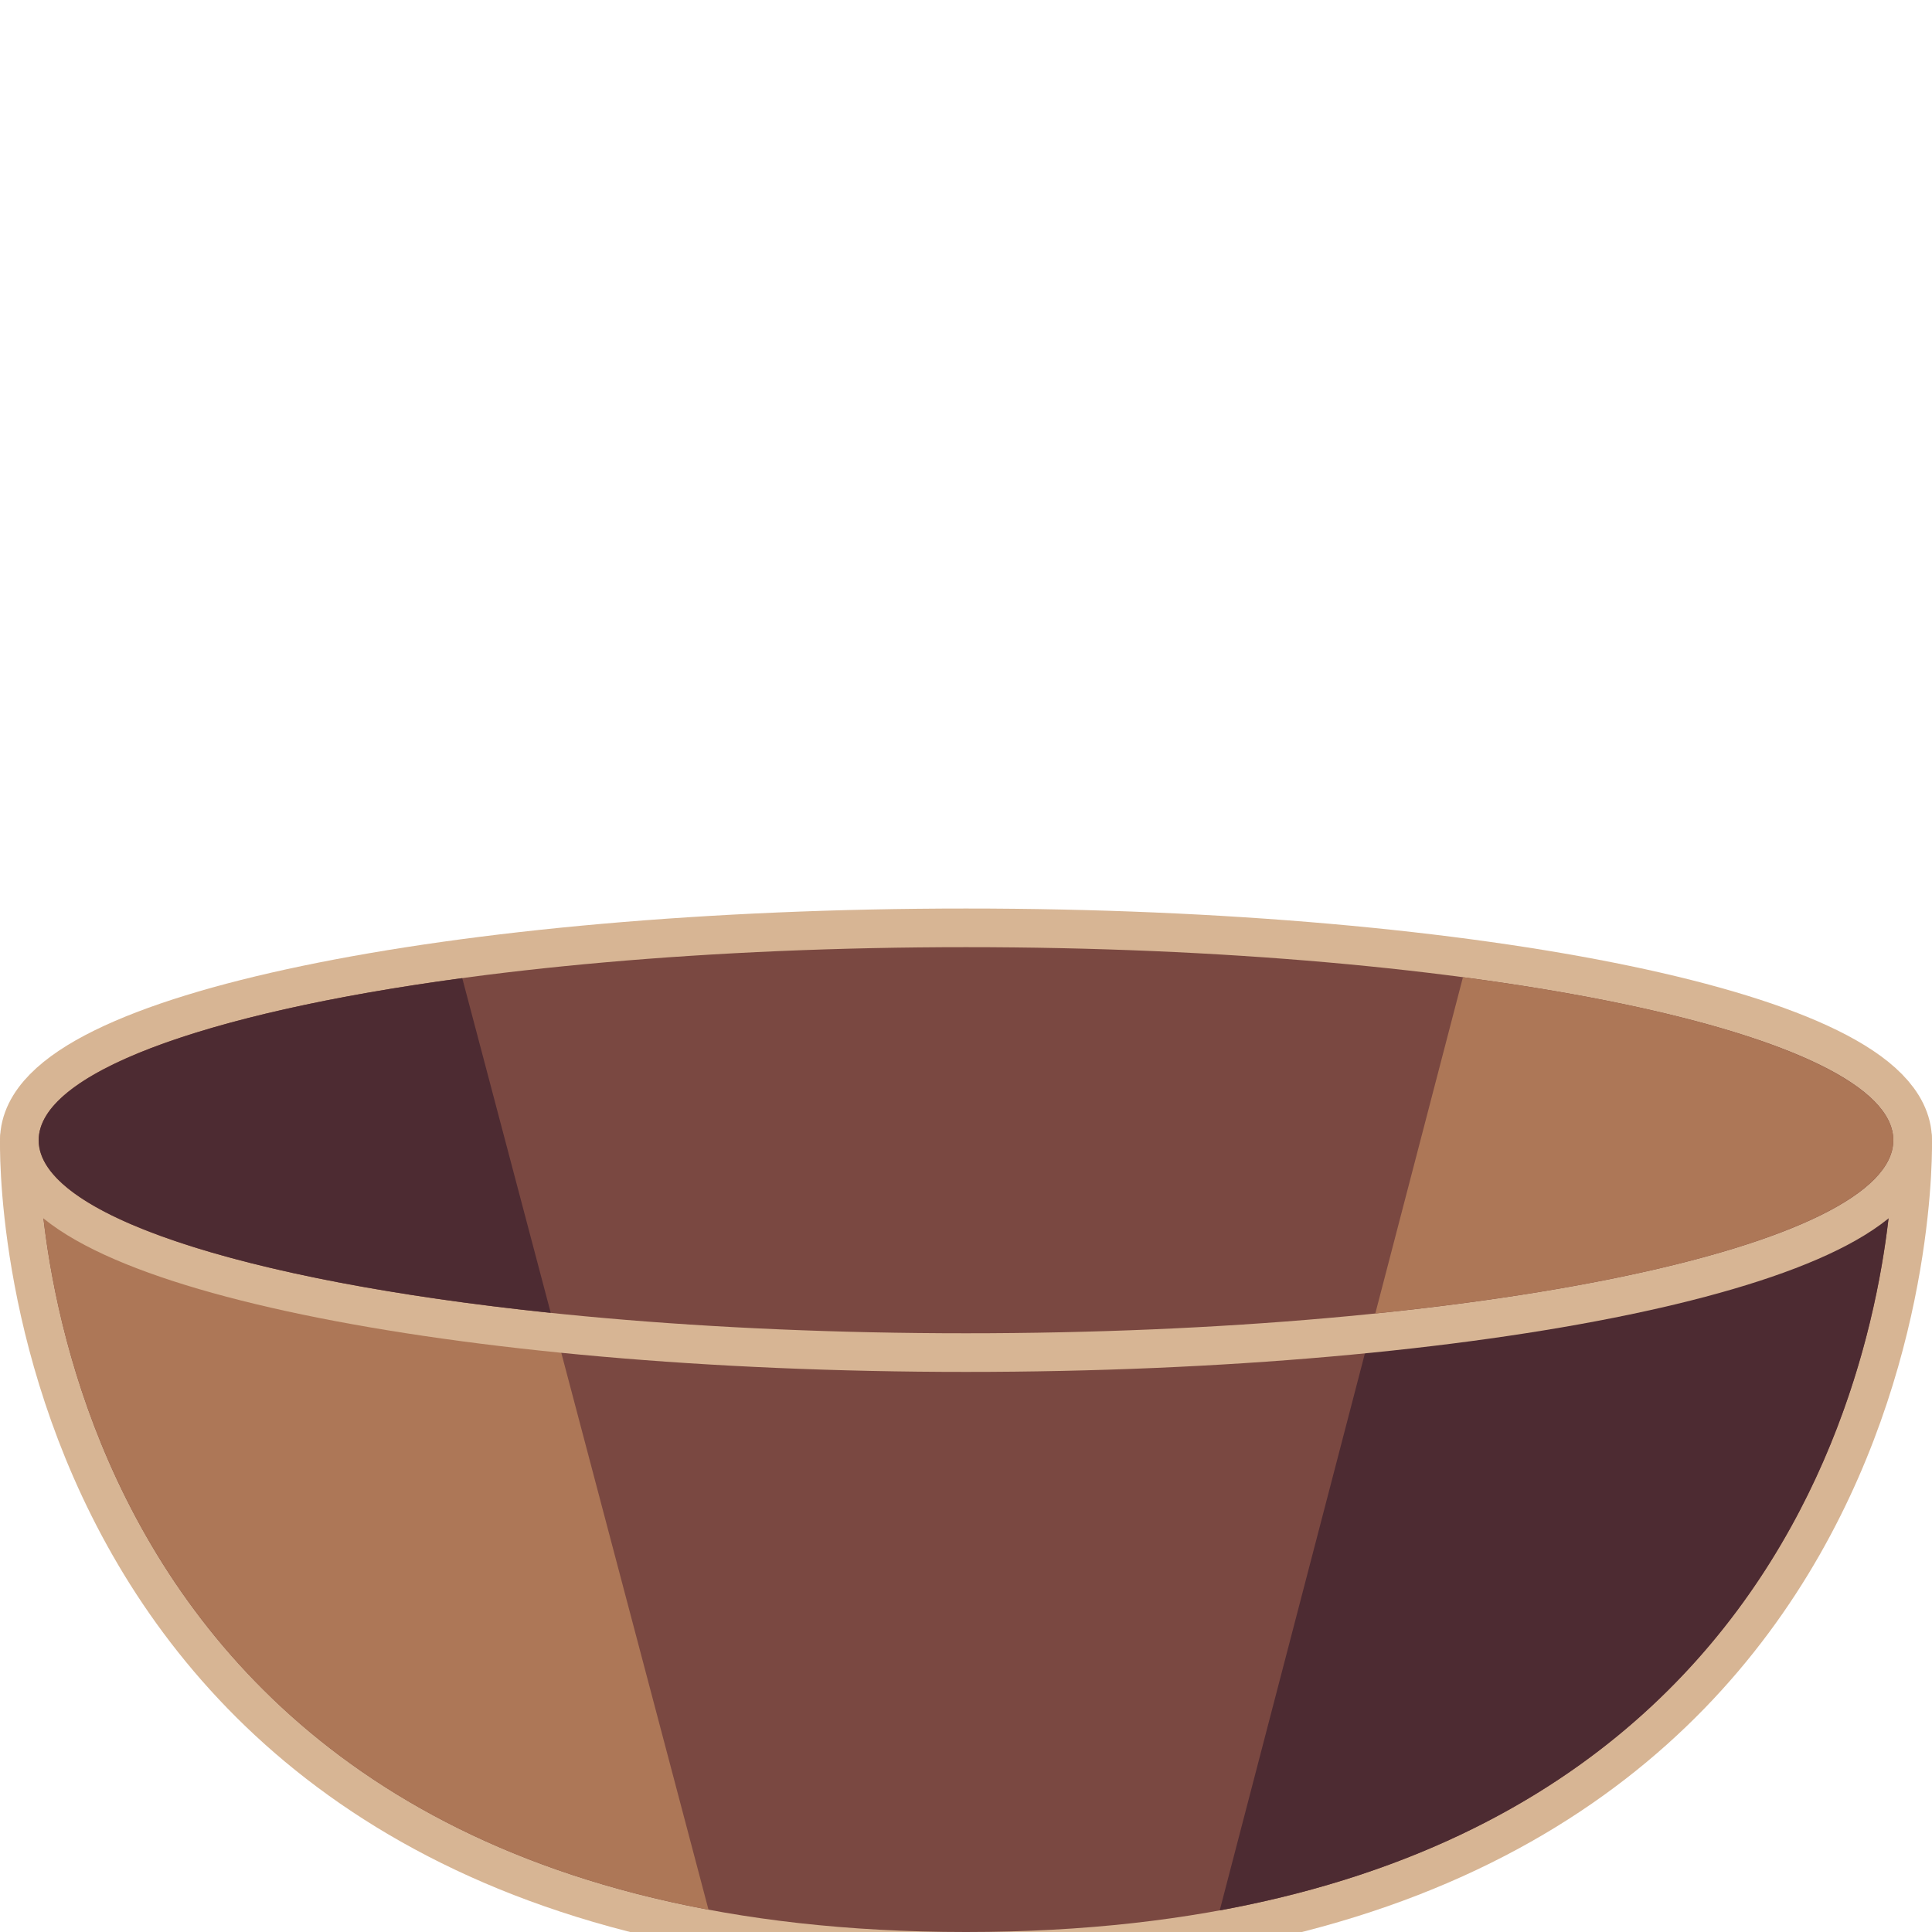
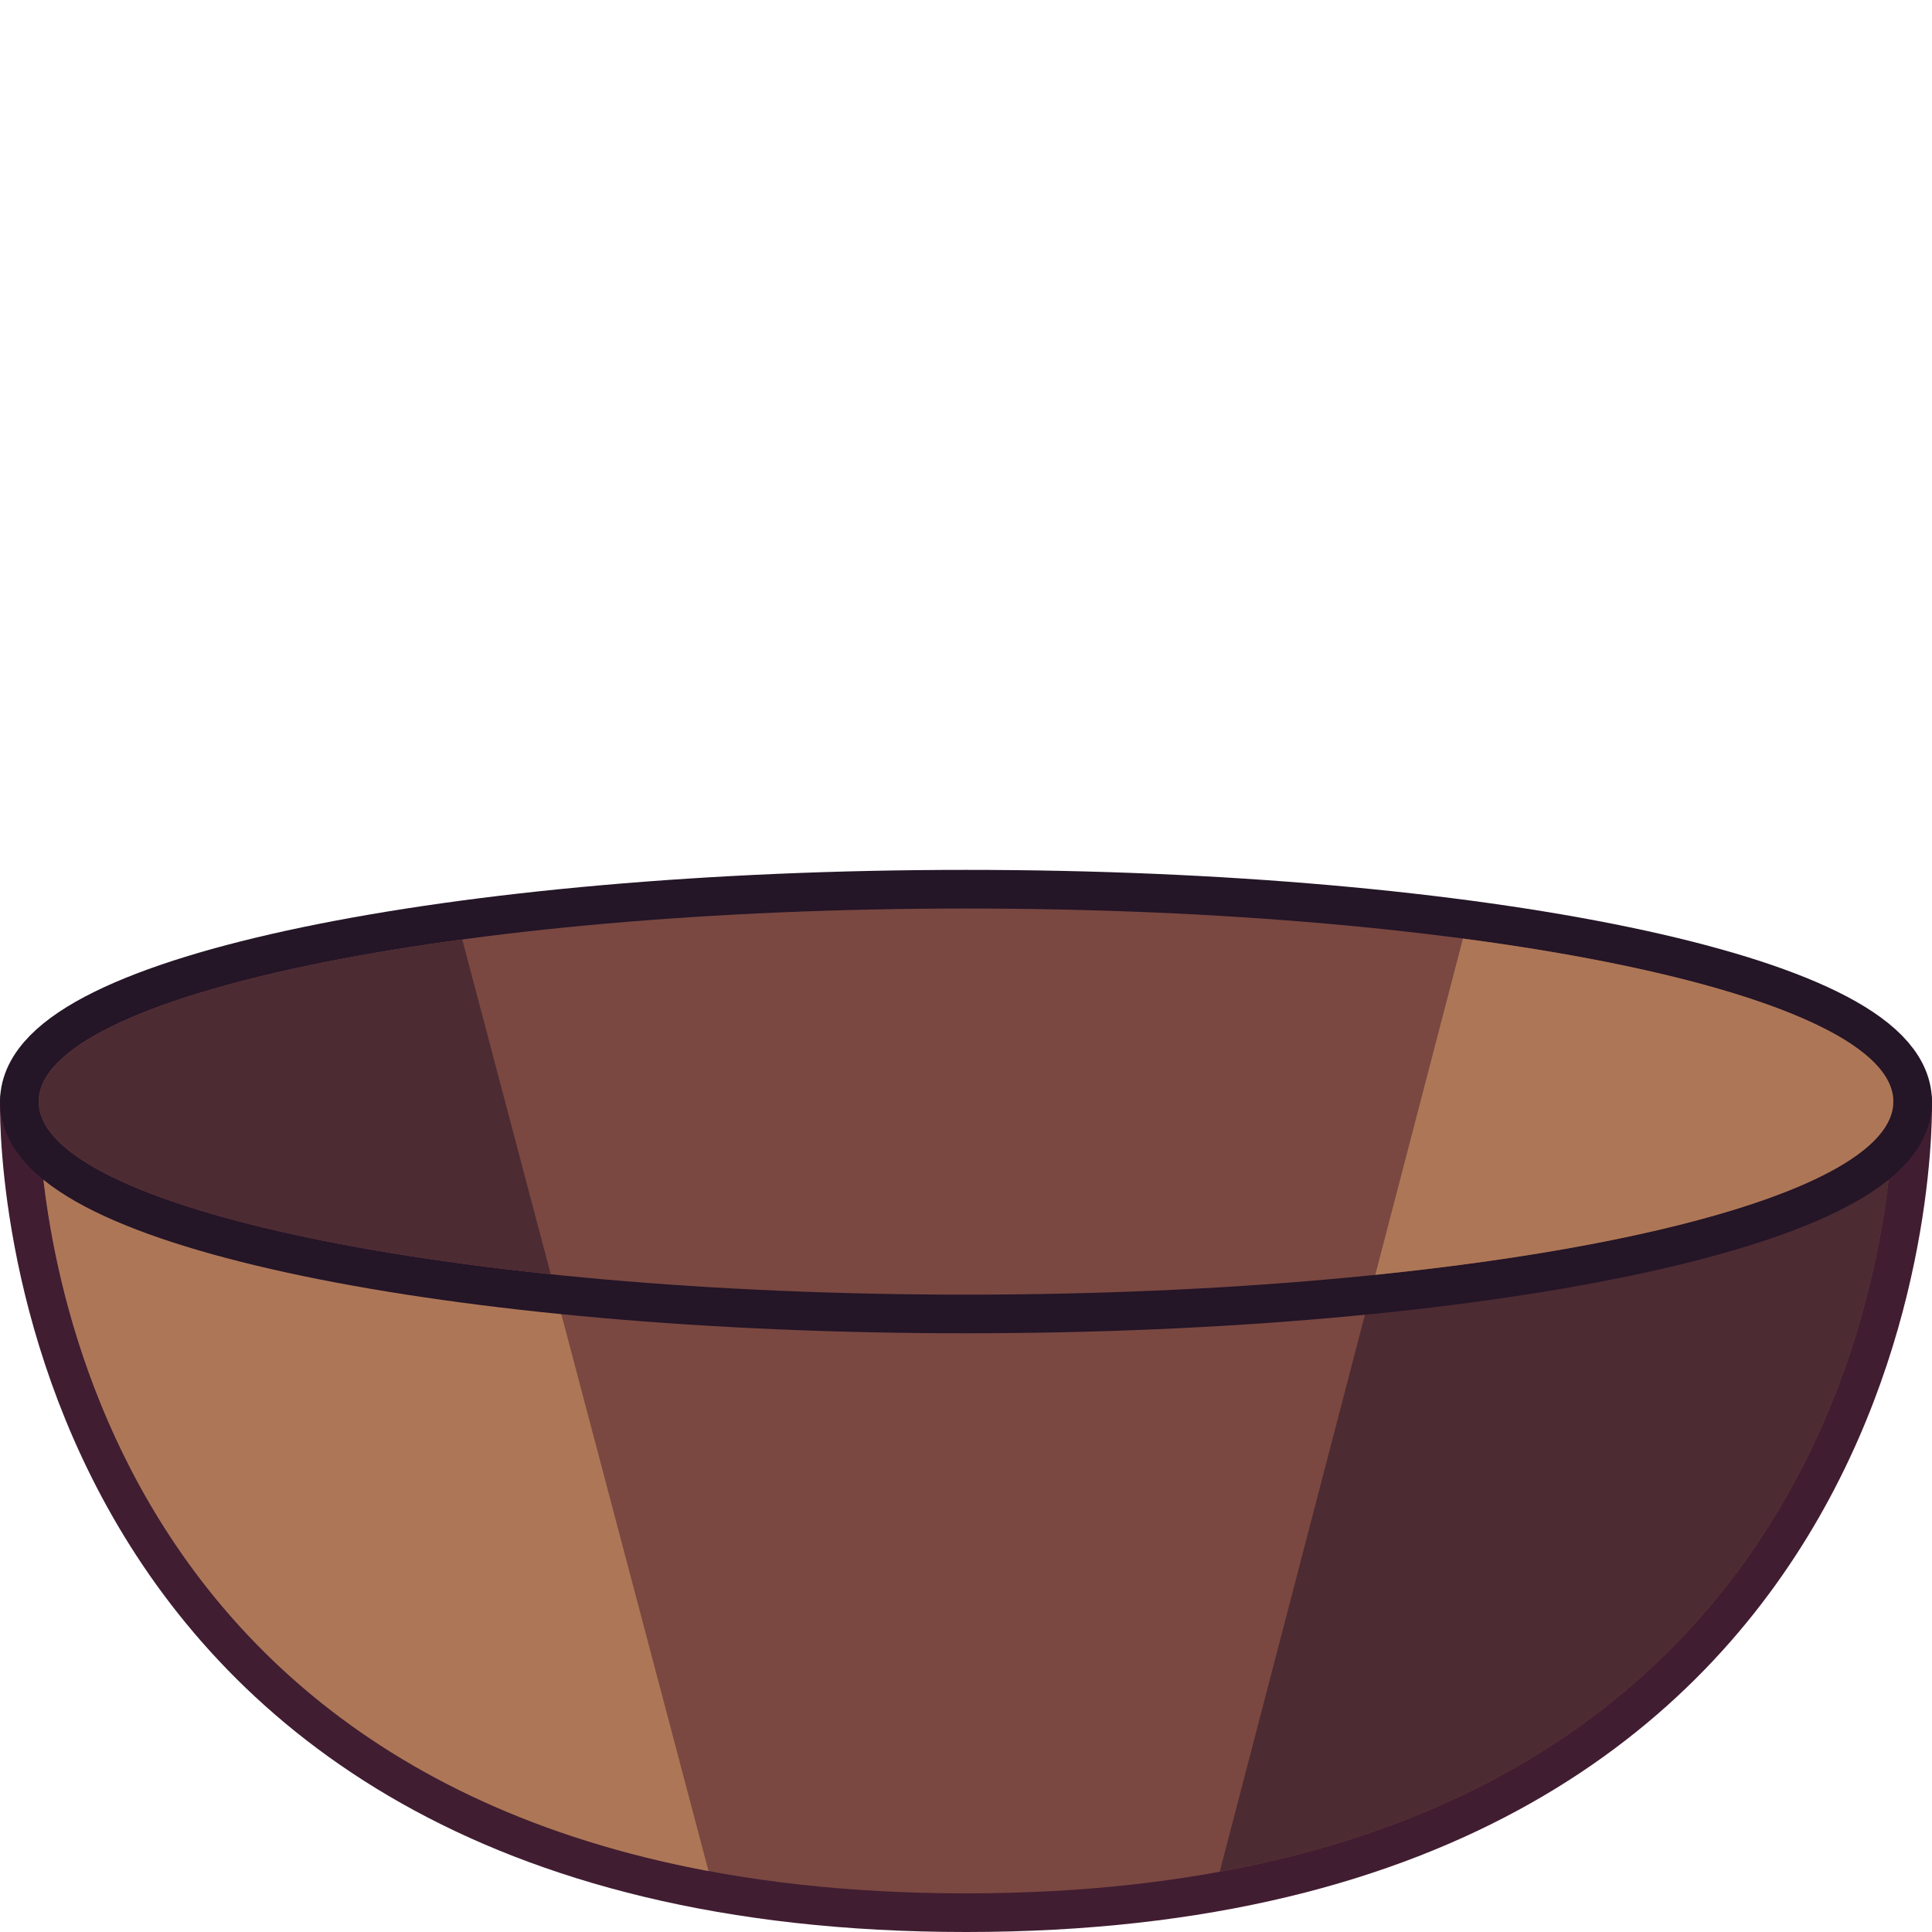
<svg xmlns="http://www.w3.org/2000/svg" width="400" height="400" viewBox="0 0 400 400" version="1.1" id="svg1">
  <defs id="defs1" />
  <g id="layer1">
-     <path style="fill:#7a4841;stroke:#d7b594;stroke-width:16;stroke-linecap:round;stroke-linejoin:round;stroke-dasharray:none;paint-order:markers stroke fill" d="M 8.009,236.07 C 8.009,236.07 3.359,400 200,400 396.641,400 391.991,236.07 391.991,236.07 H 8.009" id="path2" />
-     <path id="path6" style="fill:#ad7757;stroke:none;stroke-width:16;stroke-linecap:round;stroke-linejoin:round;stroke-dasharray:none;paint-order:markers stroke fill" d="M 8.01 236.07 C 8.01 236.07 4.245 368.761 146.689 395.383 L 104.576 236.07 L 8.01 236.07 z " />
-     <path id="path7" style="fill:#4d2b32;stroke:none;stroke-width:16;stroke-linecap:round;stroke-linejoin:round;stroke-dasharray:none;paint-order:markers stroke fill" d="M 294.094 236.07 L 252.529 395.527 C 395.769 369.245 391.99 236.07 391.99 236.07 L 294.094 236.07 z " />
-     <ellipse style="fill:#7a4841;stroke:#d7b594;stroke-width:16;stroke-linecap:round;stroke-linejoin:round;stroke-dasharray:none;paint-order:markers stroke fill" id="path1" cx="200" cy="236.07" rx="191.991" ry="39.97" />
-     <path id="path4" style="fill:#4d2b32;stroke:none;stroke-width:16;stroke-linecap:round;stroke-linejoin:round;stroke-dasharray:none;paint-order:markers stroke fill" d="M 95.705 202.512 A 191.991 39.97 0 0 0 8.01 236.07 A 191.991 39.97 0 0 0 114.023 271.809 L 95.705 202.512 z " />
-     <path id="path5" style="fill:#ad7757;stroke:none;stroke-width:16;stroke-linecap:round;stroke-linejoin:round;stroke-dasharray:none;paint-order:markers stroke fill" d="M 302.889 202.324 L 284.744 271.936 A 191.991 39.97 0 0 0 391.99 236.07 A 191.991 39.97 0 0 0 302.889 202.324 z " />
+     <path style="fill:#7a4841;stroke:#411d31;stroke-width:16;stroke-linecap:round;stroke-linejoin:round;stroke-dasharray:none;paint-order:markers stroke fill" d="M 8.009,228.07 C 8.009,228.07 3.359,392 200,392 396.641,392 391.991,228.07 391.991,228.07 H 8.009" id="path2" />
+     <path id="path6" style="fill:#ad7757;stroke:none;stroke-width:16;stroke-linecap:round;stroke-linejoin:round;stroke-dasharray:none;paint-order:markers stroke fill" d="m 8.01,228.07 c 0,0 -3.765,132.69 138.68,159.312 l -42.113,-159.312 z" />
+     <path id="path7" style="fill:#4d2b32;stroke:none;stroke-width:16;stroke-linecap:round;stroke-linejoin:round;stroke-dasharray:none;paint-order:markers stroke fill" d="M 294.094,228.07 252.529,387.527 C 395.769,361.245 391.99,228.07 391.99,228.07 Z" />
+     <ellipse style="fill:#7a4841;stroke:#241527;stroke-width:16;stroke-linecap:round;stroke-linejoin:round;stroke-dasharray:none;paint-order:markers stroke fill" id="path1" cx="200" cy="228.07" rx="191.991" ry="39.97" />
+     <path id="path4" style="fill:#4d2b32;stroke:none;stroke-width:16;stroke-linecap:round;stroke-linejoin:round;stroke-dasharray:none;paint-order:markers stroke fill" d="M 95.705,194.512 A 191.991,39.97 0 0 0 8.01,228.07 191.991,39.97 0 0 0 114.023,263.809 Z" />
+     <path id="path5" style="fill:#ad7757;stroke:none;stroke-width:16;stroke-linecap:round;stroke-linejoin:round;stroke-dasharray:none;paint-order:markers stroke fill" d="m 302.889,194.324 -18.145,69.611 a 191.991,39.97 0 0 0 107.246,-35.865 191.991,39.97 0 0 0 -89.102,-33.746 z" />
  </g>
</svg>
